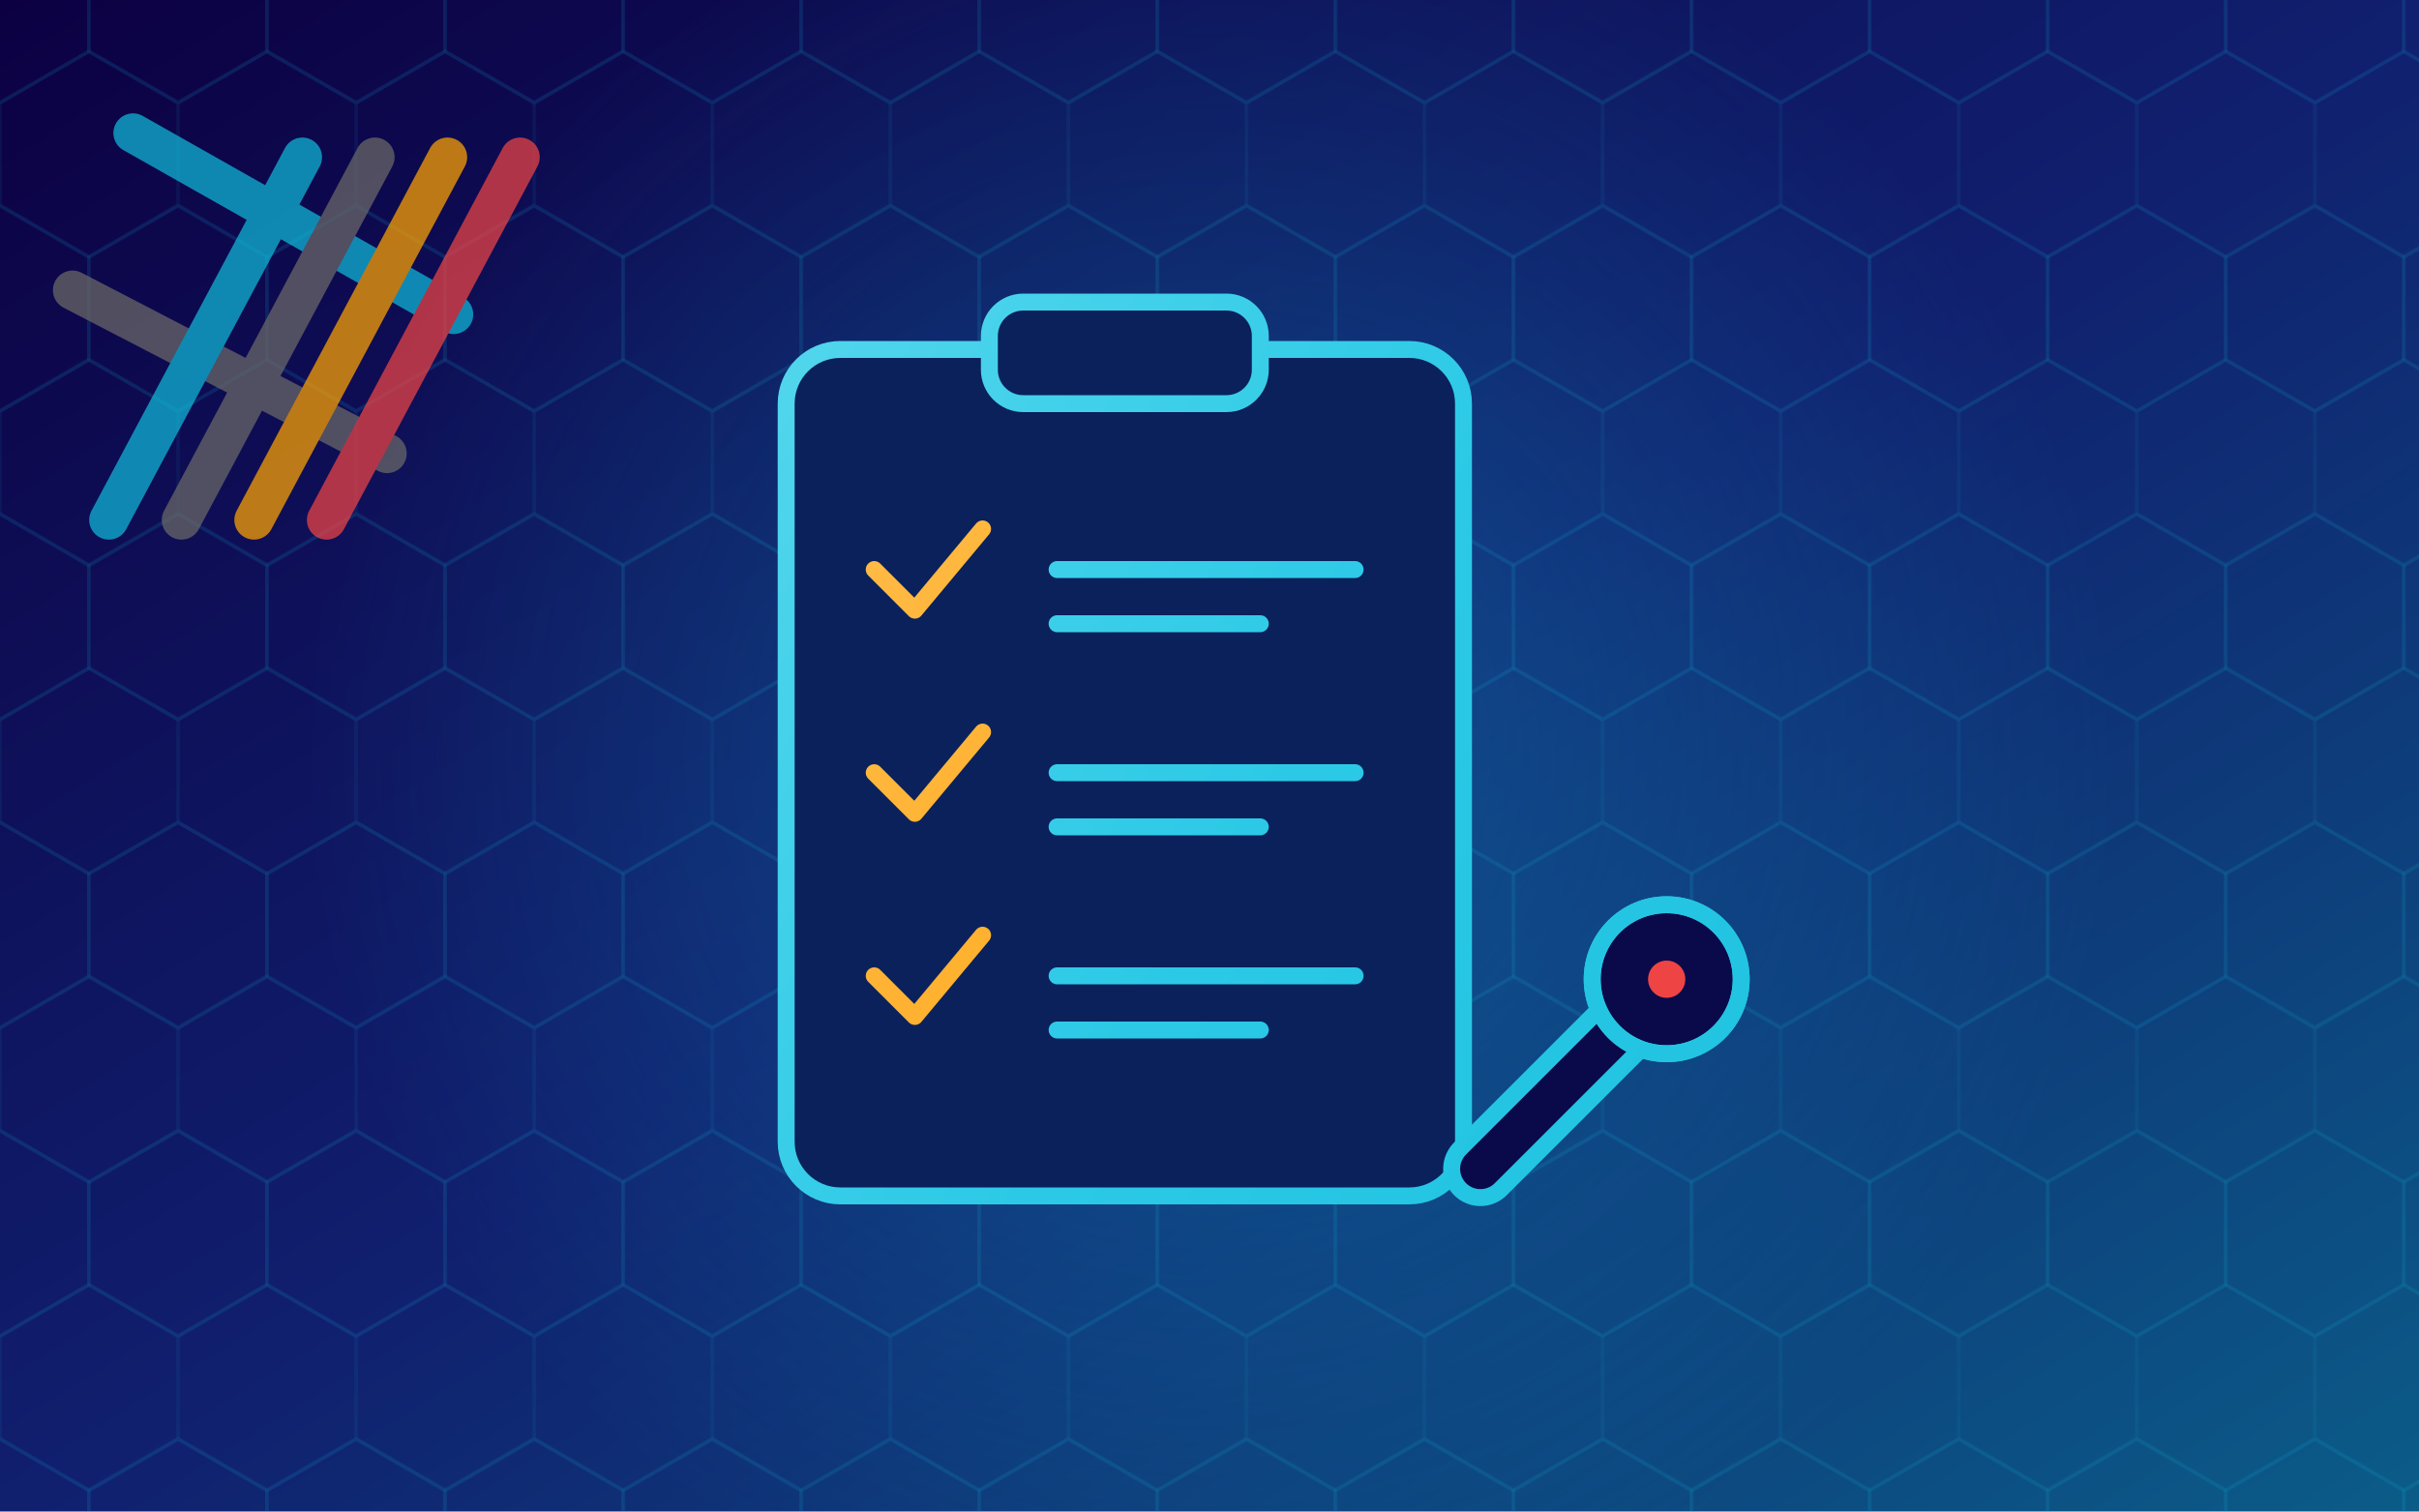
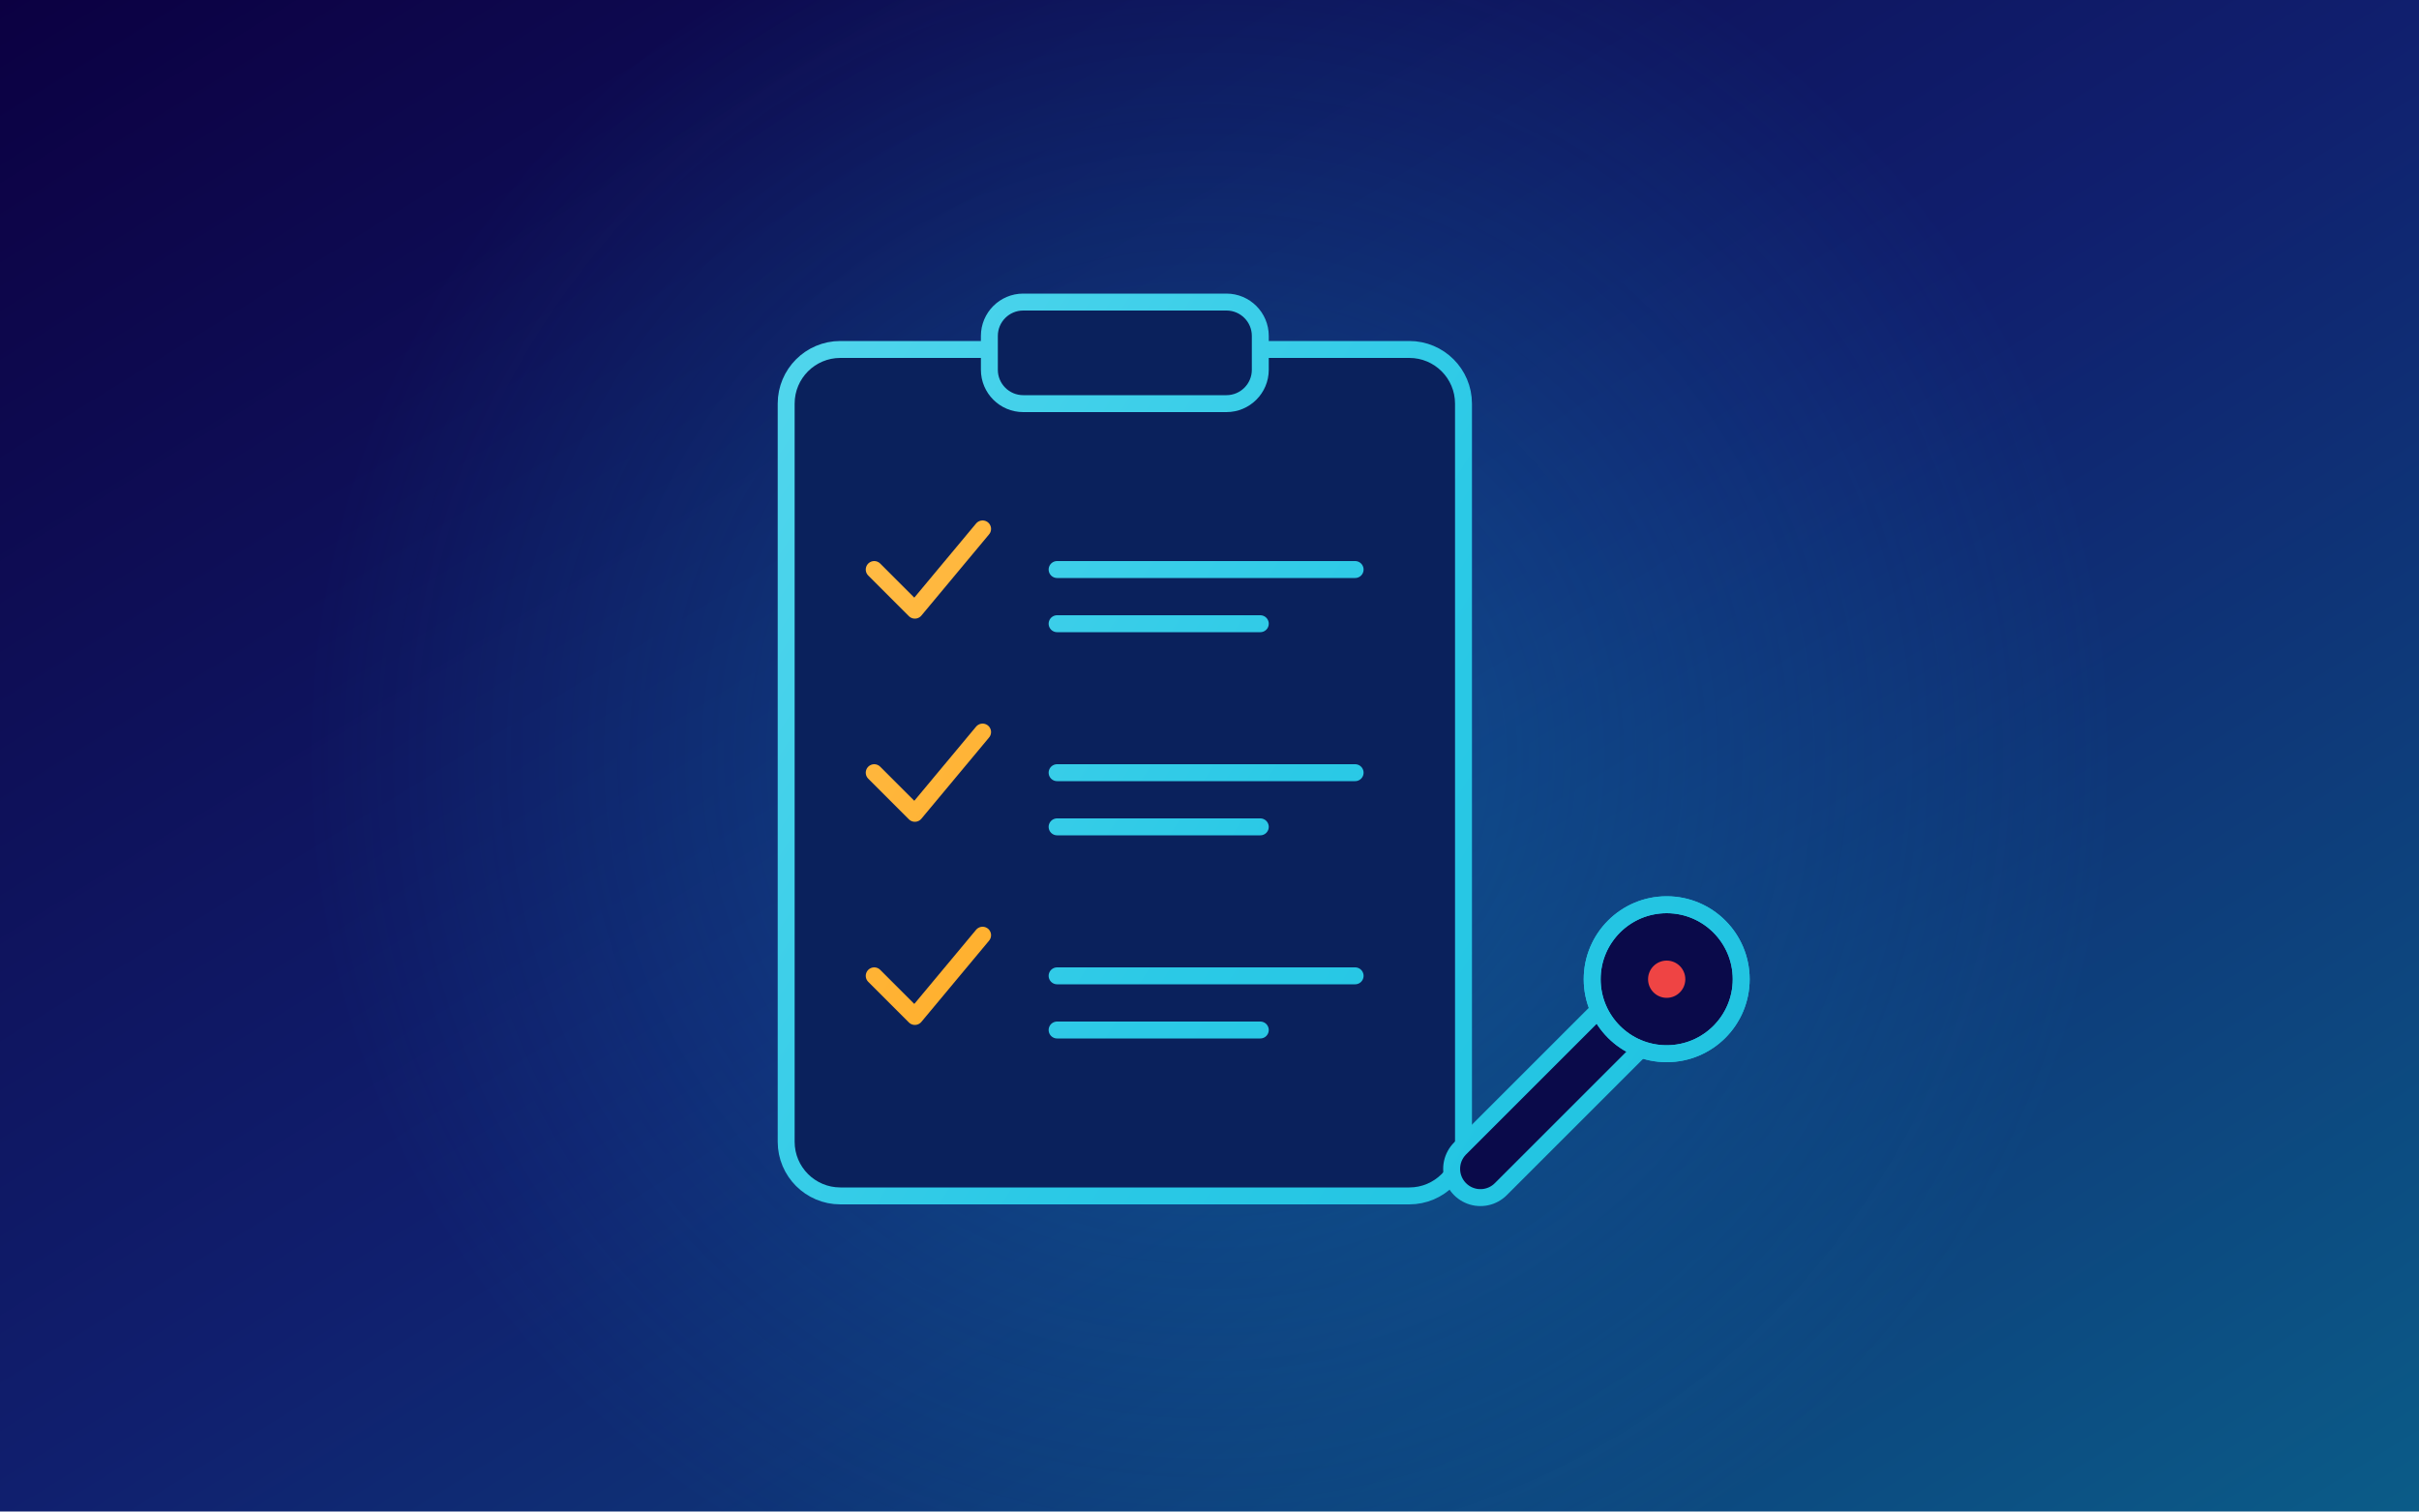
<svg xmlns="http://www.w3.org/2000/svg" viewBox="0 0 800 500" role="img" aria-label="AMC services">
  <defs>
    <linearGradient id="bg" x1="0" y1="0" x2="1" y2="1">
      <stop offset="0" stop-color="#0C0042" />
      <stop offset="0.5" stop-color="#101F6E" />
      <stop offset="1" stop-color="#0B5C88" />
    </linearGradient>
    <linearGradient id="gS" gradientUnits="userSpaceOnUse" x1="0" y1="0" x2="800" y2="500">
      <stop offset="0" stop-color="#8FEAF7" />
      <stop offset="0.55" stop-color="#2BC9E6" />
      <stop offset="1" stop-color="#0FBAD8" />
    </linearGradient>
    <linearGradient id="gO" gradientUnits="userSpaceOnUse" x1="0" y1="0" x2="800" y2="500">
      <stop offset="0" stop-color="#FFE29A" />
      <stop offset="0.5" stop-color="#FFB02E" />
      <stop offset="1" stop-color="#F58B3A" />
    </linearGradient>
    <radialGradient id="glC" cx="0.5" cy="0.5" r="0.5">
      <stop offset="0" stop-color="#0FBAD8" stop-opacity="0.30" />
      <stop offset="1" stop-color="#0FBAD8" stop-opacity="0" />
    </radialGradient>
    <radialGradient id="glO" cx="0.5" cy="0.5" r="0.5">
      <stop offset="0" stop-color="#FFA400" stop-opacity="0.24" />
      <stop offset="1" stop-color="#FFA400" stop-opacity="0" />
    </radialGradient>
-     <pattern id="hx" width="58.89" height="102" patternUnits="userSpaceOnUse">
-       <g fill="none" stroke="#0FBAD8" stroke-opacity="0.08" stroke-width="1.2">
-         <polygon points="0.0,-34.0 29.4,-17.0 29.4,17.0 0.0,34.0 -29.4,17.0 -29.4,-17.0" />
-         <polygon points="58.9,-34.0 88.3,-17.0 88.3,17.0 58.9,34.0 29.4,17.0 29.4,-17.0" />
-         <polygon points="0.0,68.0 29.4,85.0 29.4,119.0 0.0,136.0 -29.4,119.0 -29.4,85.0" />
-         <polygon points="58.9,68.0 88.3,85.0 88.3,119.0 58.9,136.0 29.4,119.0 29.4,85.0" />
-         <polygon points="29.4,17.0 58.9,34.0 58.9,68.0 29.4,85.0 0.0,68.0 0.0,34.0" />
-       </g>
-     </pattern>
  </defs>
  <rect width="800" height="500" fill="url(#bg)" />
-   <rect width="800" height="500" fill="url(#hx)" />
  <circle cx="400" cy="250.0" r="300.0" fill="url(#glC)" />
-   <g stroke-linecap="round" stroke-width="13" opacity="0.72" fill="none">
-     <line x1="24" y1="96" x2="128" y2="150" stroke="#6B6A68" />
-     <line x1="44" y1="44" x2="150" y2="104" stroke="#0FBAD8" />
-     <line x1="36" y1="172" x2="100" y2="52" stroke="#0FBAD8" />
-     <line x1="60" y1="172" x2="124" y2="52" stroke="#6B6A68" />
-     <line x1="84" y1="172" x2="148" y2="52" stroke="#FFA400" />
-     <line x1="108" y1="172" x2="172" y2="52" stroke="#EF4444" />
-   </g>
  <g transform="translate(400 250.0) scale(1.12) translate(-400 -250.0)">
    <g fill="none" stroke="url(#gS)" stroke-width="5" stroke-linecap="round" stroke-linejoin="round">
      <g transform="translate(-25,0)">
        <rect x="300" y="130" width="200" height="250" rx="16" fill="#0A0A4A" stroke="none" />
        <rect x="300" y="130" width="200" height="250" rx="16" fill="rgba(15,186,216,0.13)" />
        <rect x="360" y="116" width="80" height="30" rx="10" fill="#0A0A4A" stroke="none" />
        <rect x="360" y="116" width="80" height="30" rx="10" fill="rgba(15,186,216,0.13)" />
        <polyline points="326,195 338,207 358,183" fill="none" stroke="url(#gO)" />
        <line x1="380" y1="195" x2="468" y2="195" />
        <line x1="380" y1="211" x2="440" y2="211" />
        <polyline points="326,255 338,267 358,243" fill="none" stroke="url(#gO)" />
        <line x1="380" y1="255" x2="468" y2="255" />
        <line x1="380" y1="271" x2="440" y2="271" />
        <polyline points="326,315 338,327 358,303" fill="none" stroke="url(#gO)" />
        <line x1="380" y1="315" x2="468" y2="315" />
        <line x1="380" y1="331" x2="440" y2="331" />
        <line x1="505" y1="372" x2="552" y2="325" stroke="url(#gS)" stroke-width="22" />
        <line x1="505" y1="372" x2="552" y2="325" stroke="#0A0A4A" stroke-width="12" />
        <circle cx="560" cy="316" r="22" fill="#0A0A4A" />
        <circle cx="560" cy="316" r="22" fill="none" />
        <circle cx="560" cy="316" r="5" fill="#EF4444" stroke="#EF4444" stroke-width="1" />
      </g>
    </g>
  </g>
</svg>
